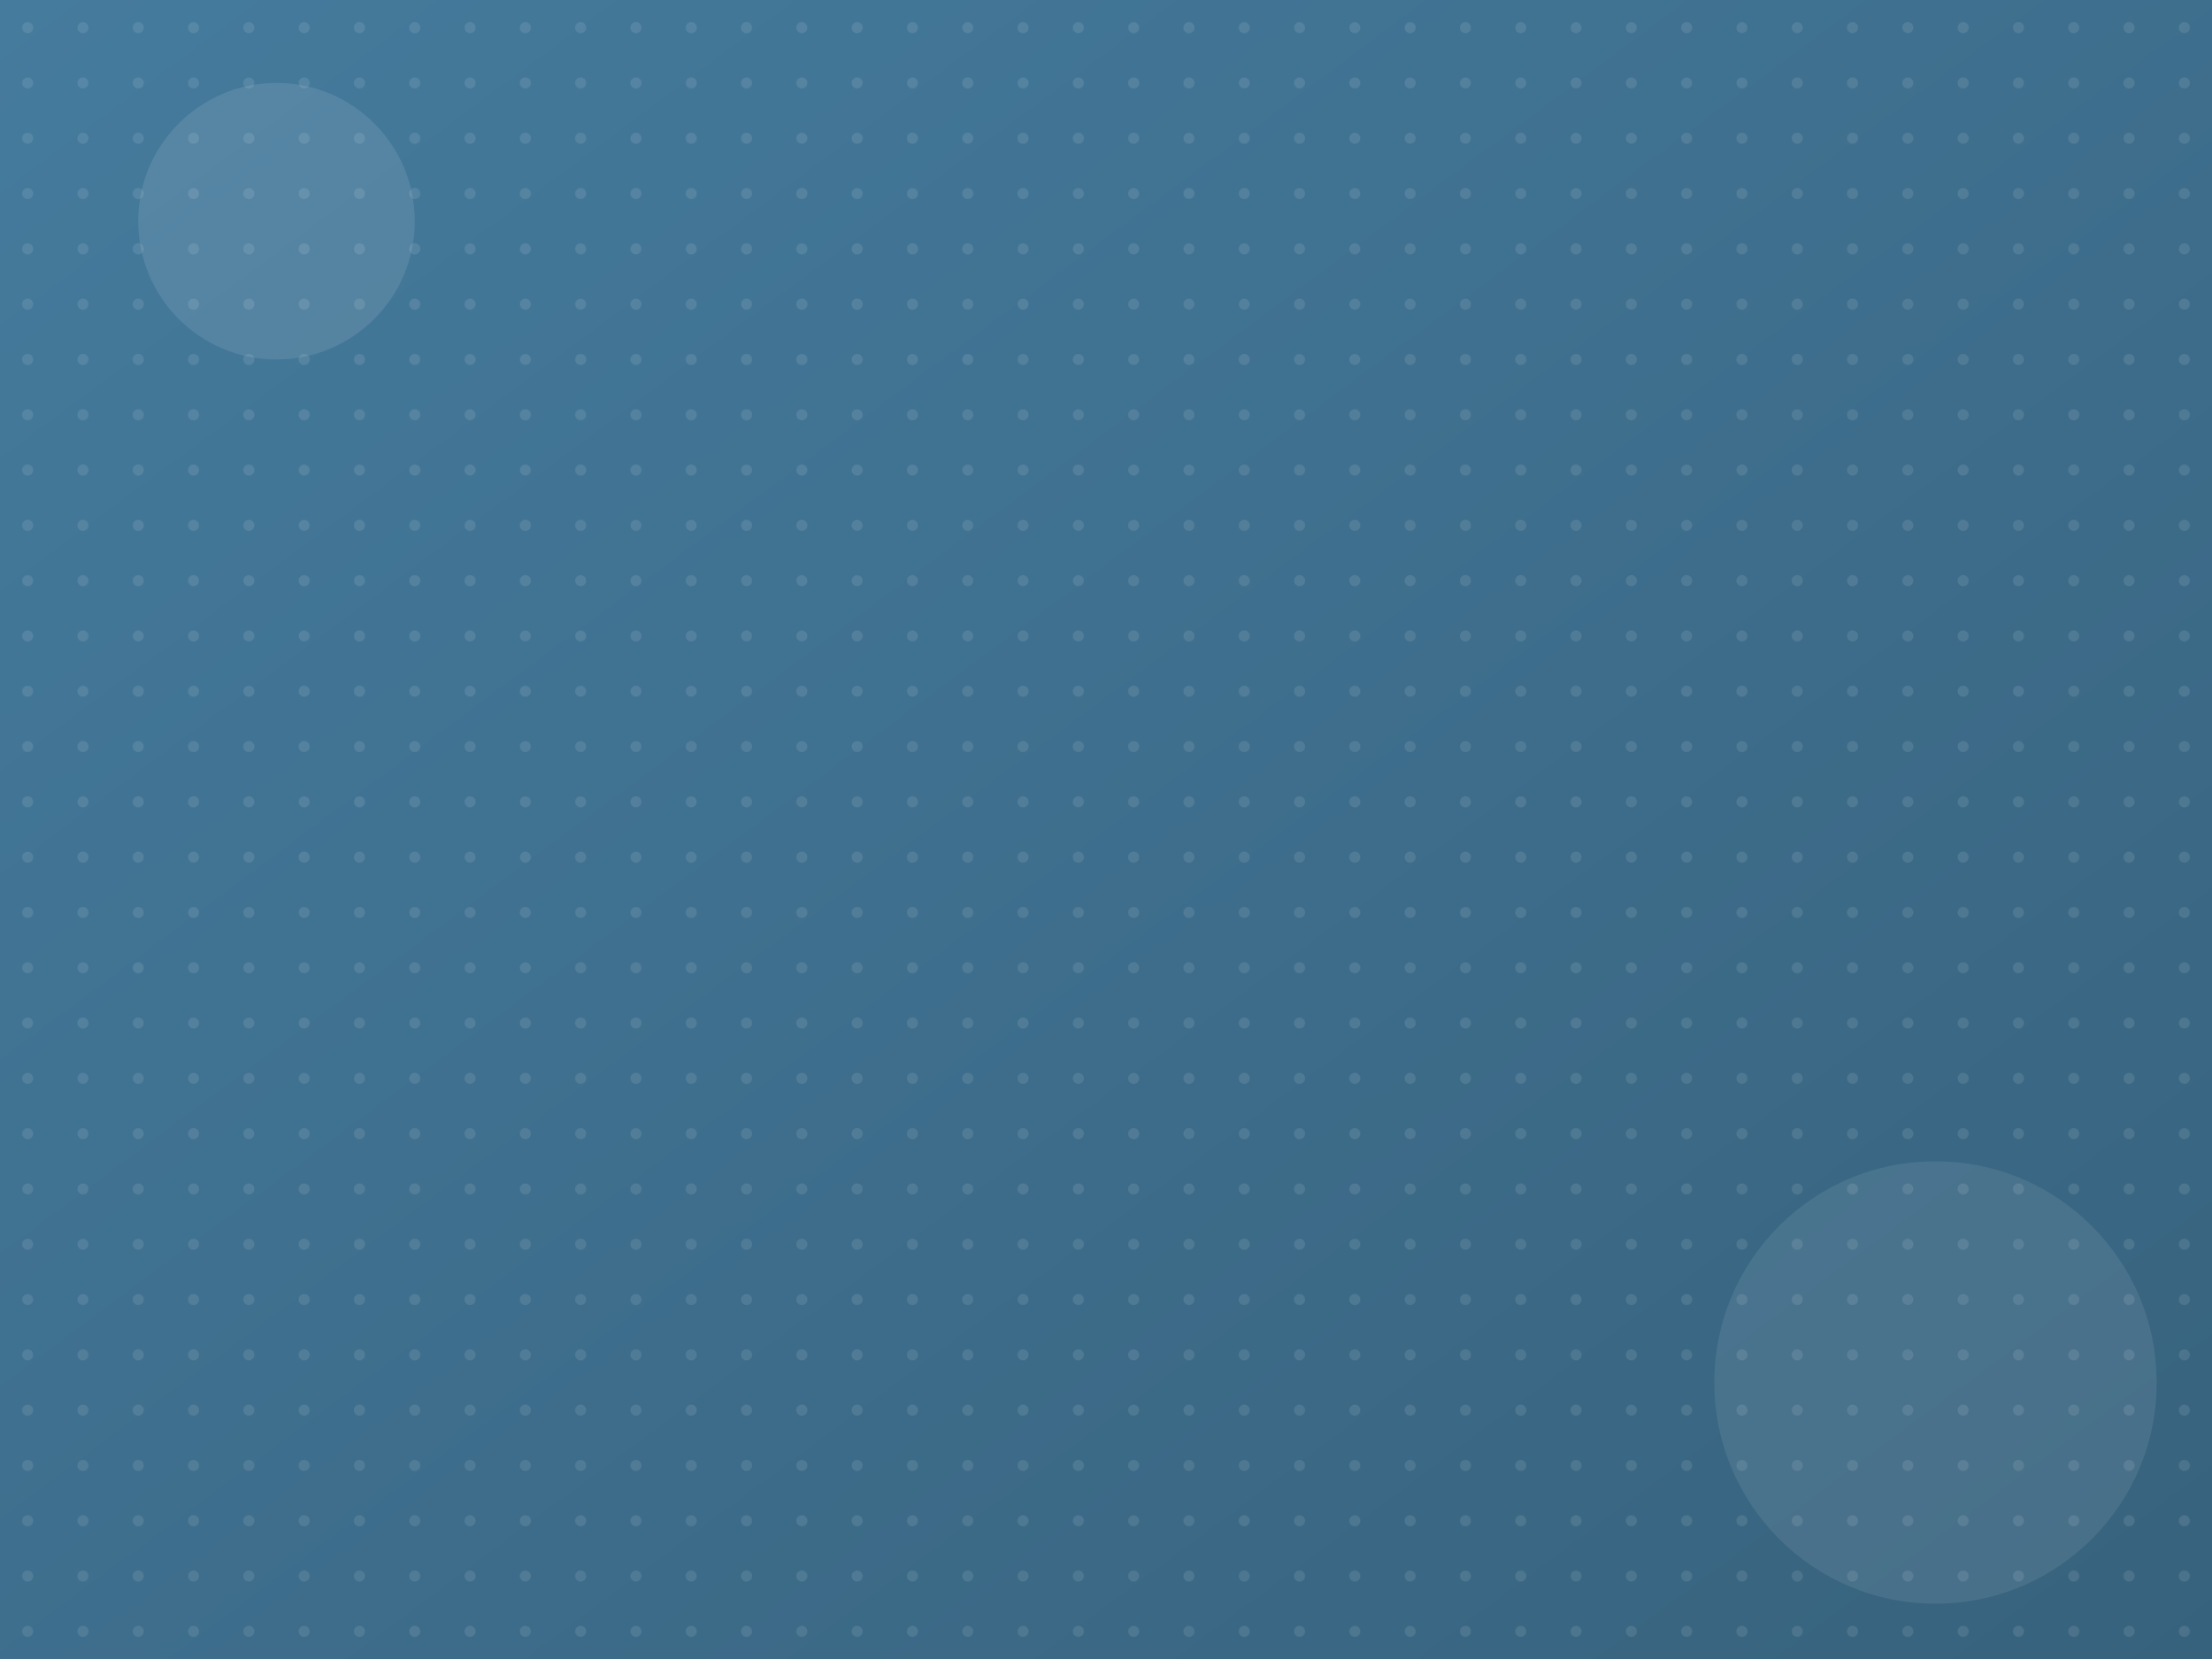
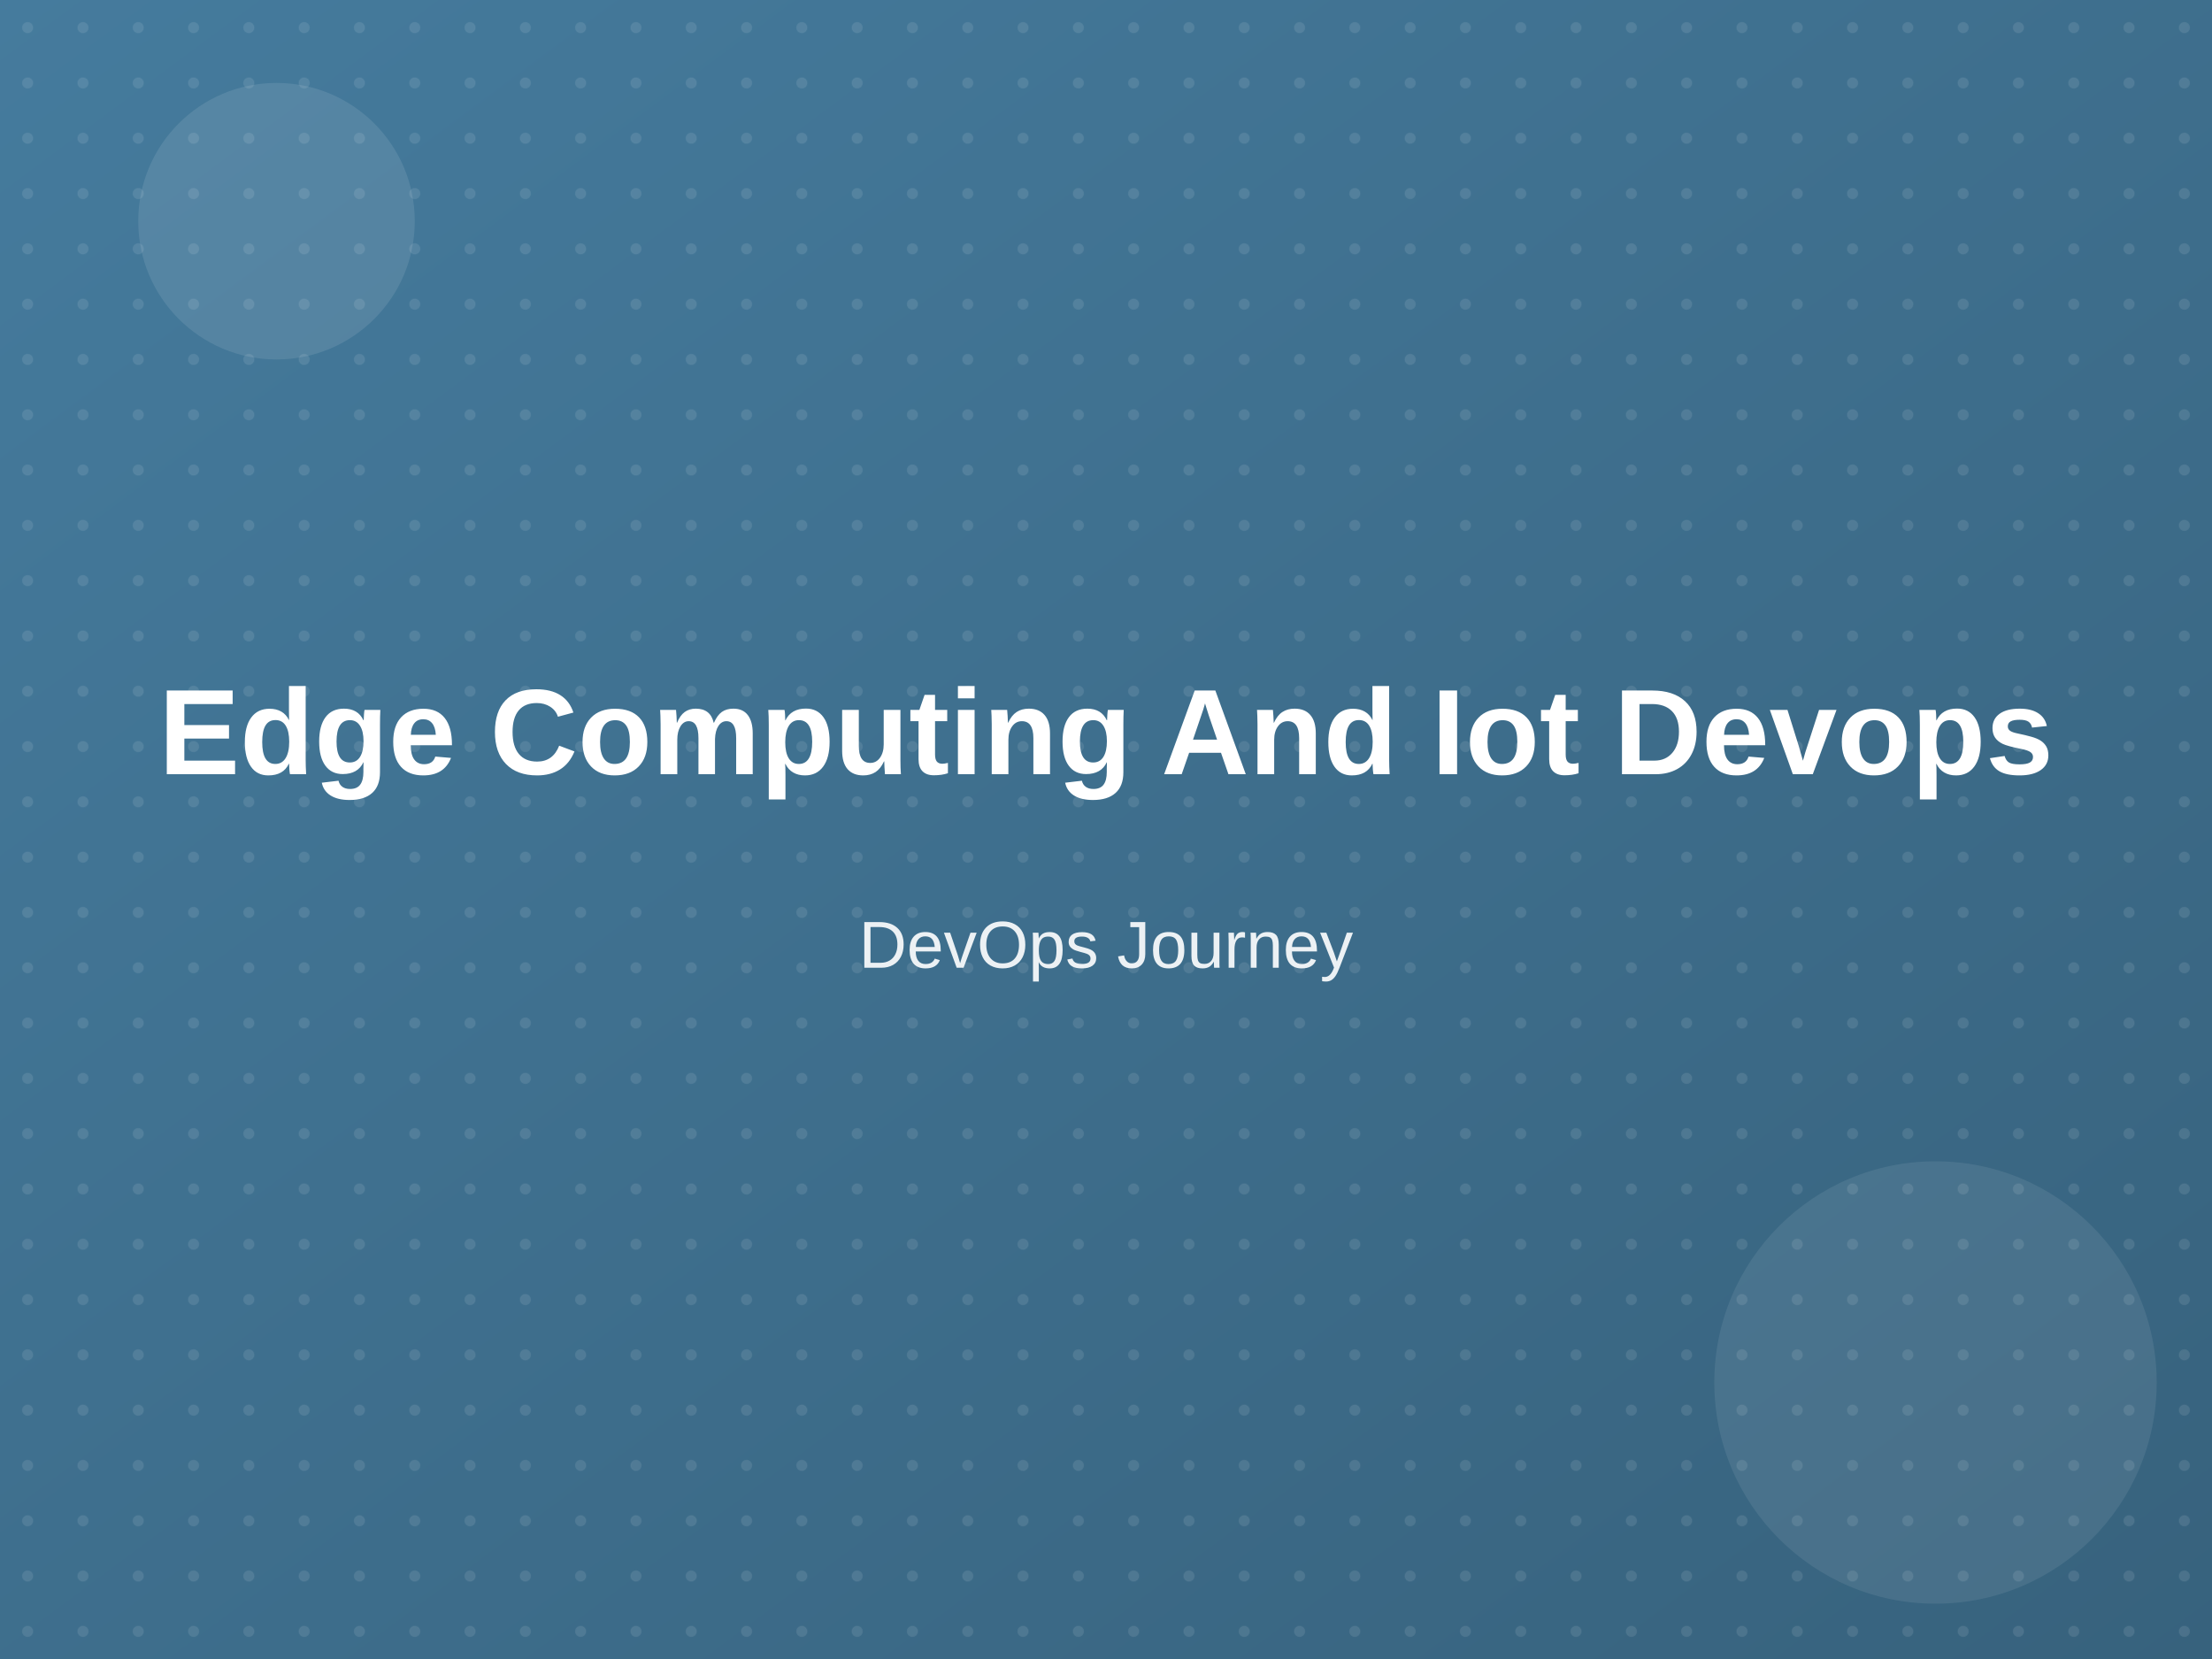
<svg xmlns="http://www.w3.org/2000/svg" width="800" height="600">
  <defs>
    <linearGradient id="grad" x1="0%" y1="0%" x2="100%" y2="100%">
      <stop offset="0%" style="stop-color:#457B9D;stop-opacity:1" />
      <stop offset="100%" style="stop-color:#37627d;stop-opacity:1" />
    </linearGradient>
    <pattern id="dots" x="20" y="20" width="20" height="20" patternUnits="userSpaceOnUse">
      <circle cx="10" cy="10" r="2" fill="rgba(255,255,255,0.1)" />
    </pattern>
  </defs>
  <rect width="800" height="600" fill="url(#grad)" />
  <rect width="800" height="600" fill="url(#dots)" />
  <circle cx="100" cy="80" r="50" fill="rgba(255,255,255,0.1)" />
  <circle cx="700" cy="500" r="80" fill="rgba(255,255,255,0.08)" />
+   <text x="400" y="280" font-size="44" font-family="Arial, sans-serif" font-weight="bold" text-anchor="middle" fill="white" word-spacing="10">
+     Edge Computing And Iot Devops
+   </text>
+   <text x="400" y="350" font-size="24" font-family="Arial, sans-serif" text-anchor="middle" fill="rgba(255,255,255,0.9)">
+     DevOps Journey
+   </text>
</svg>
